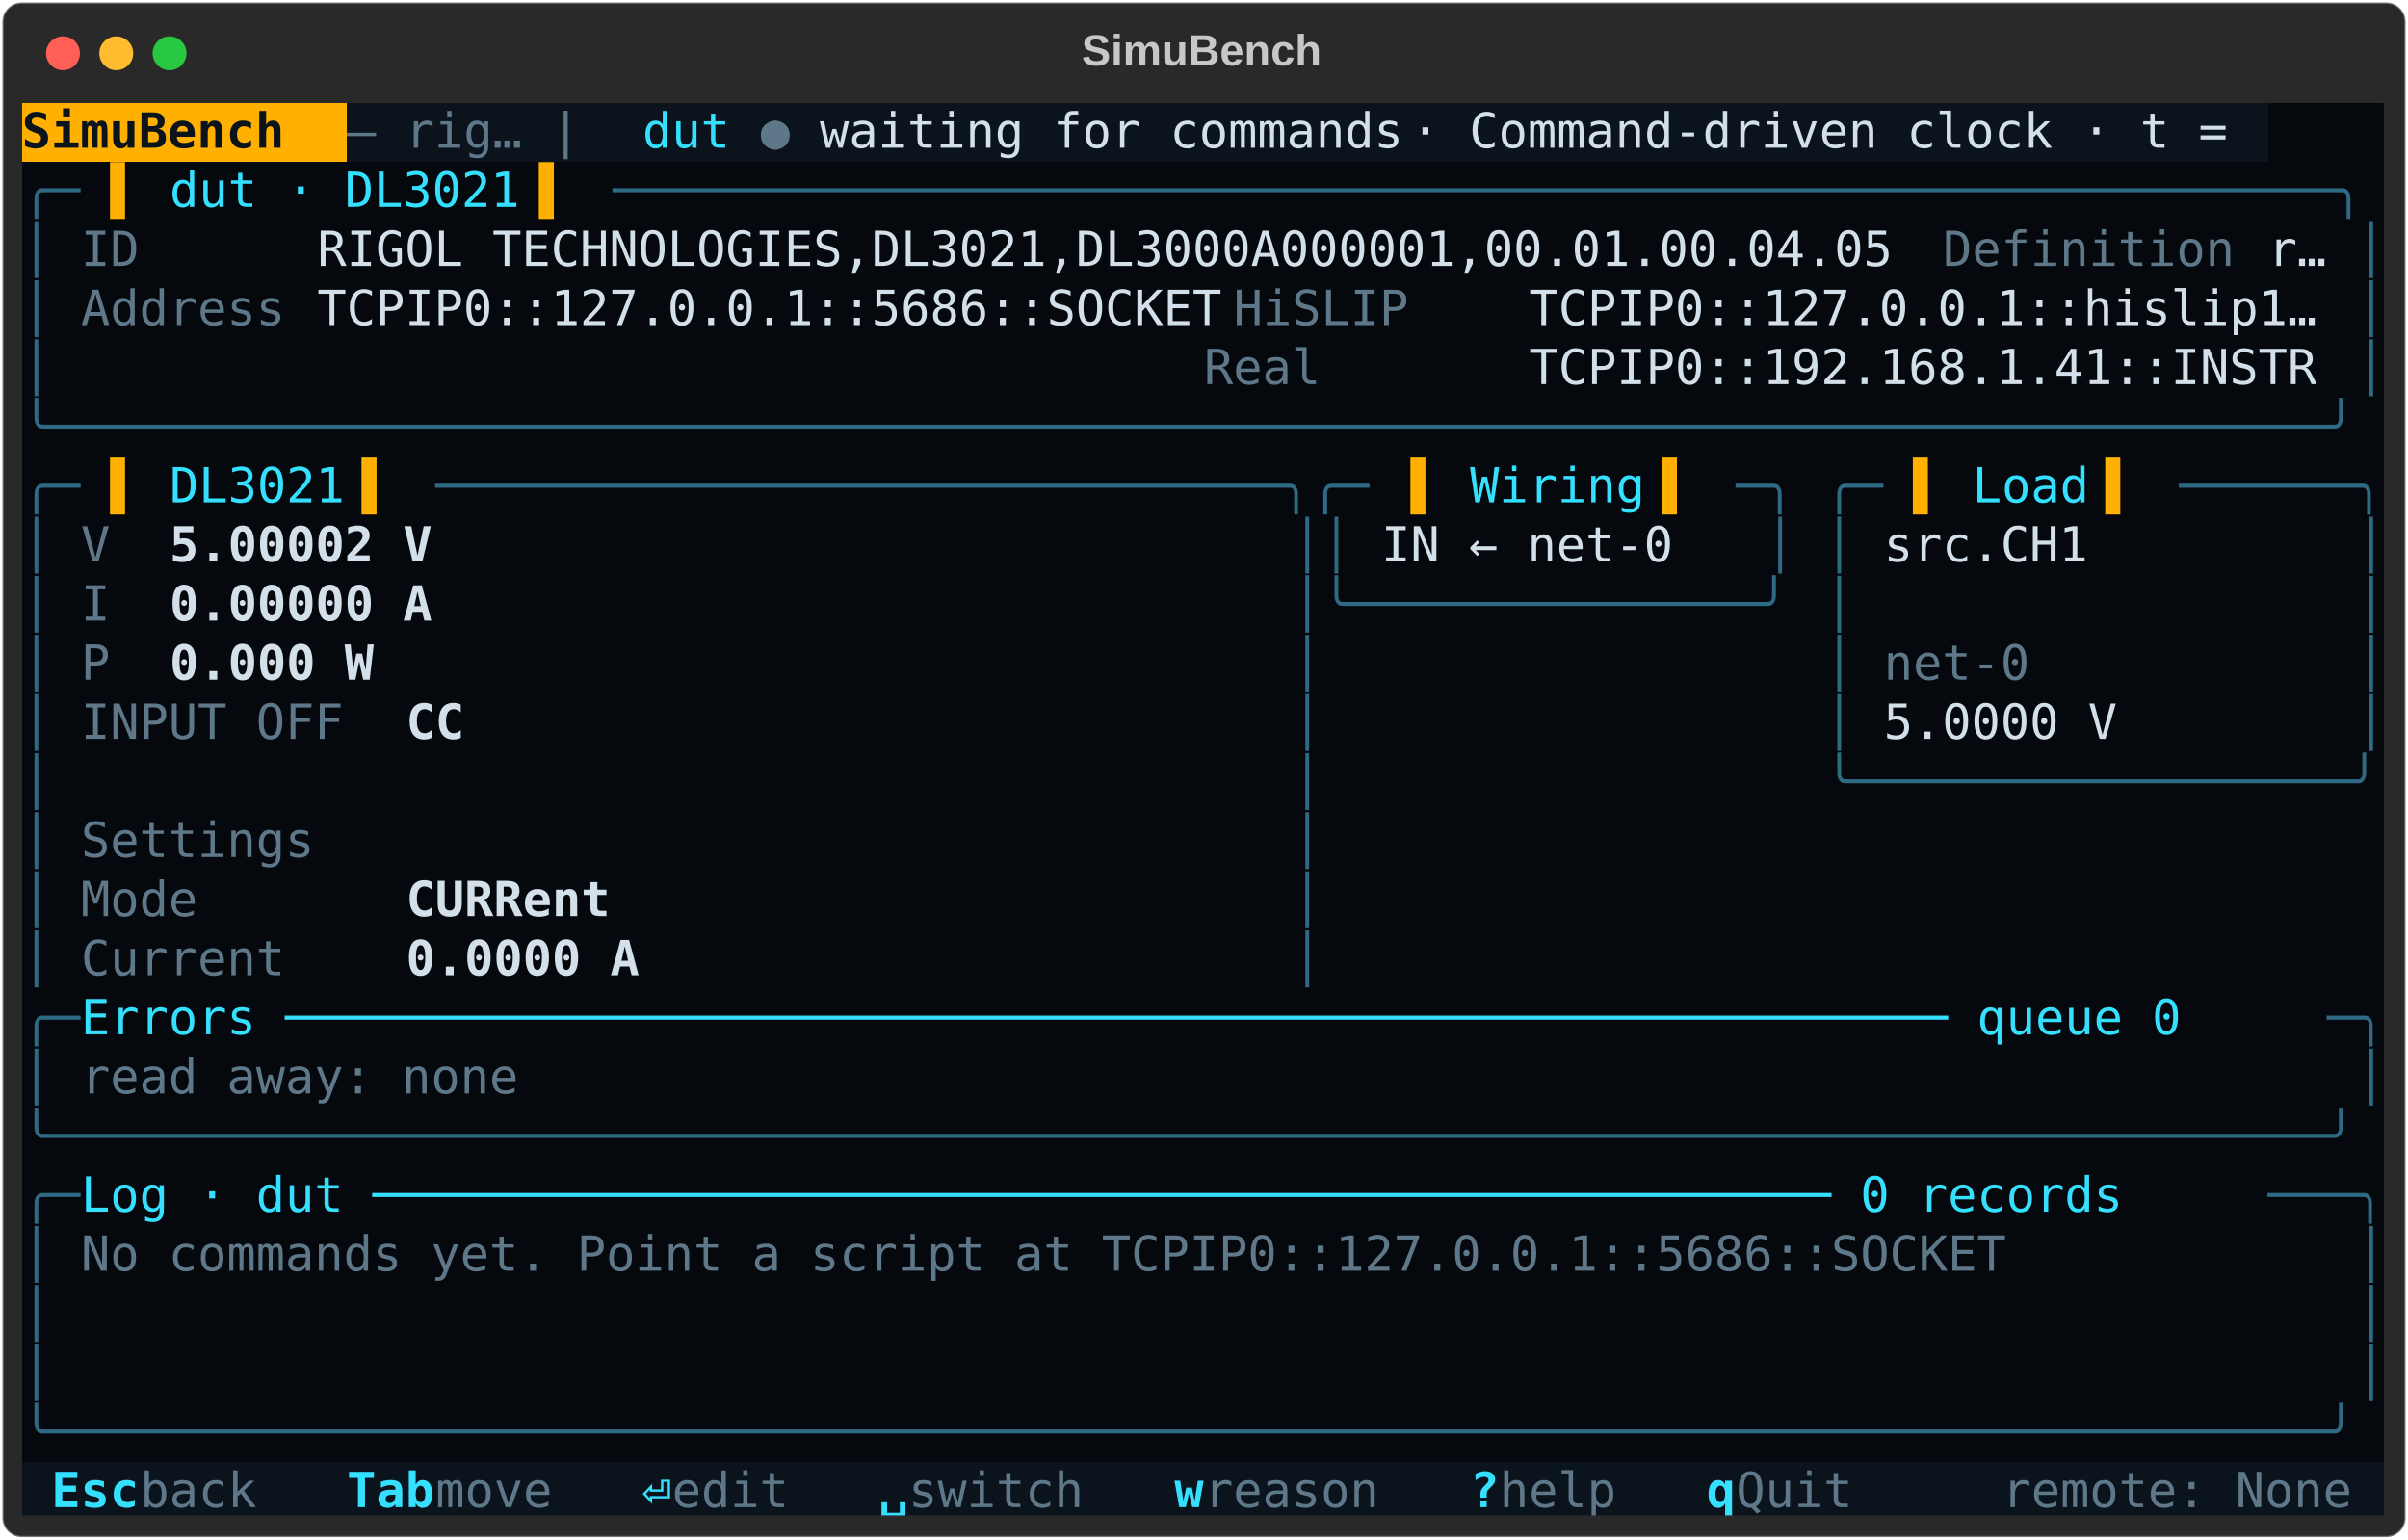
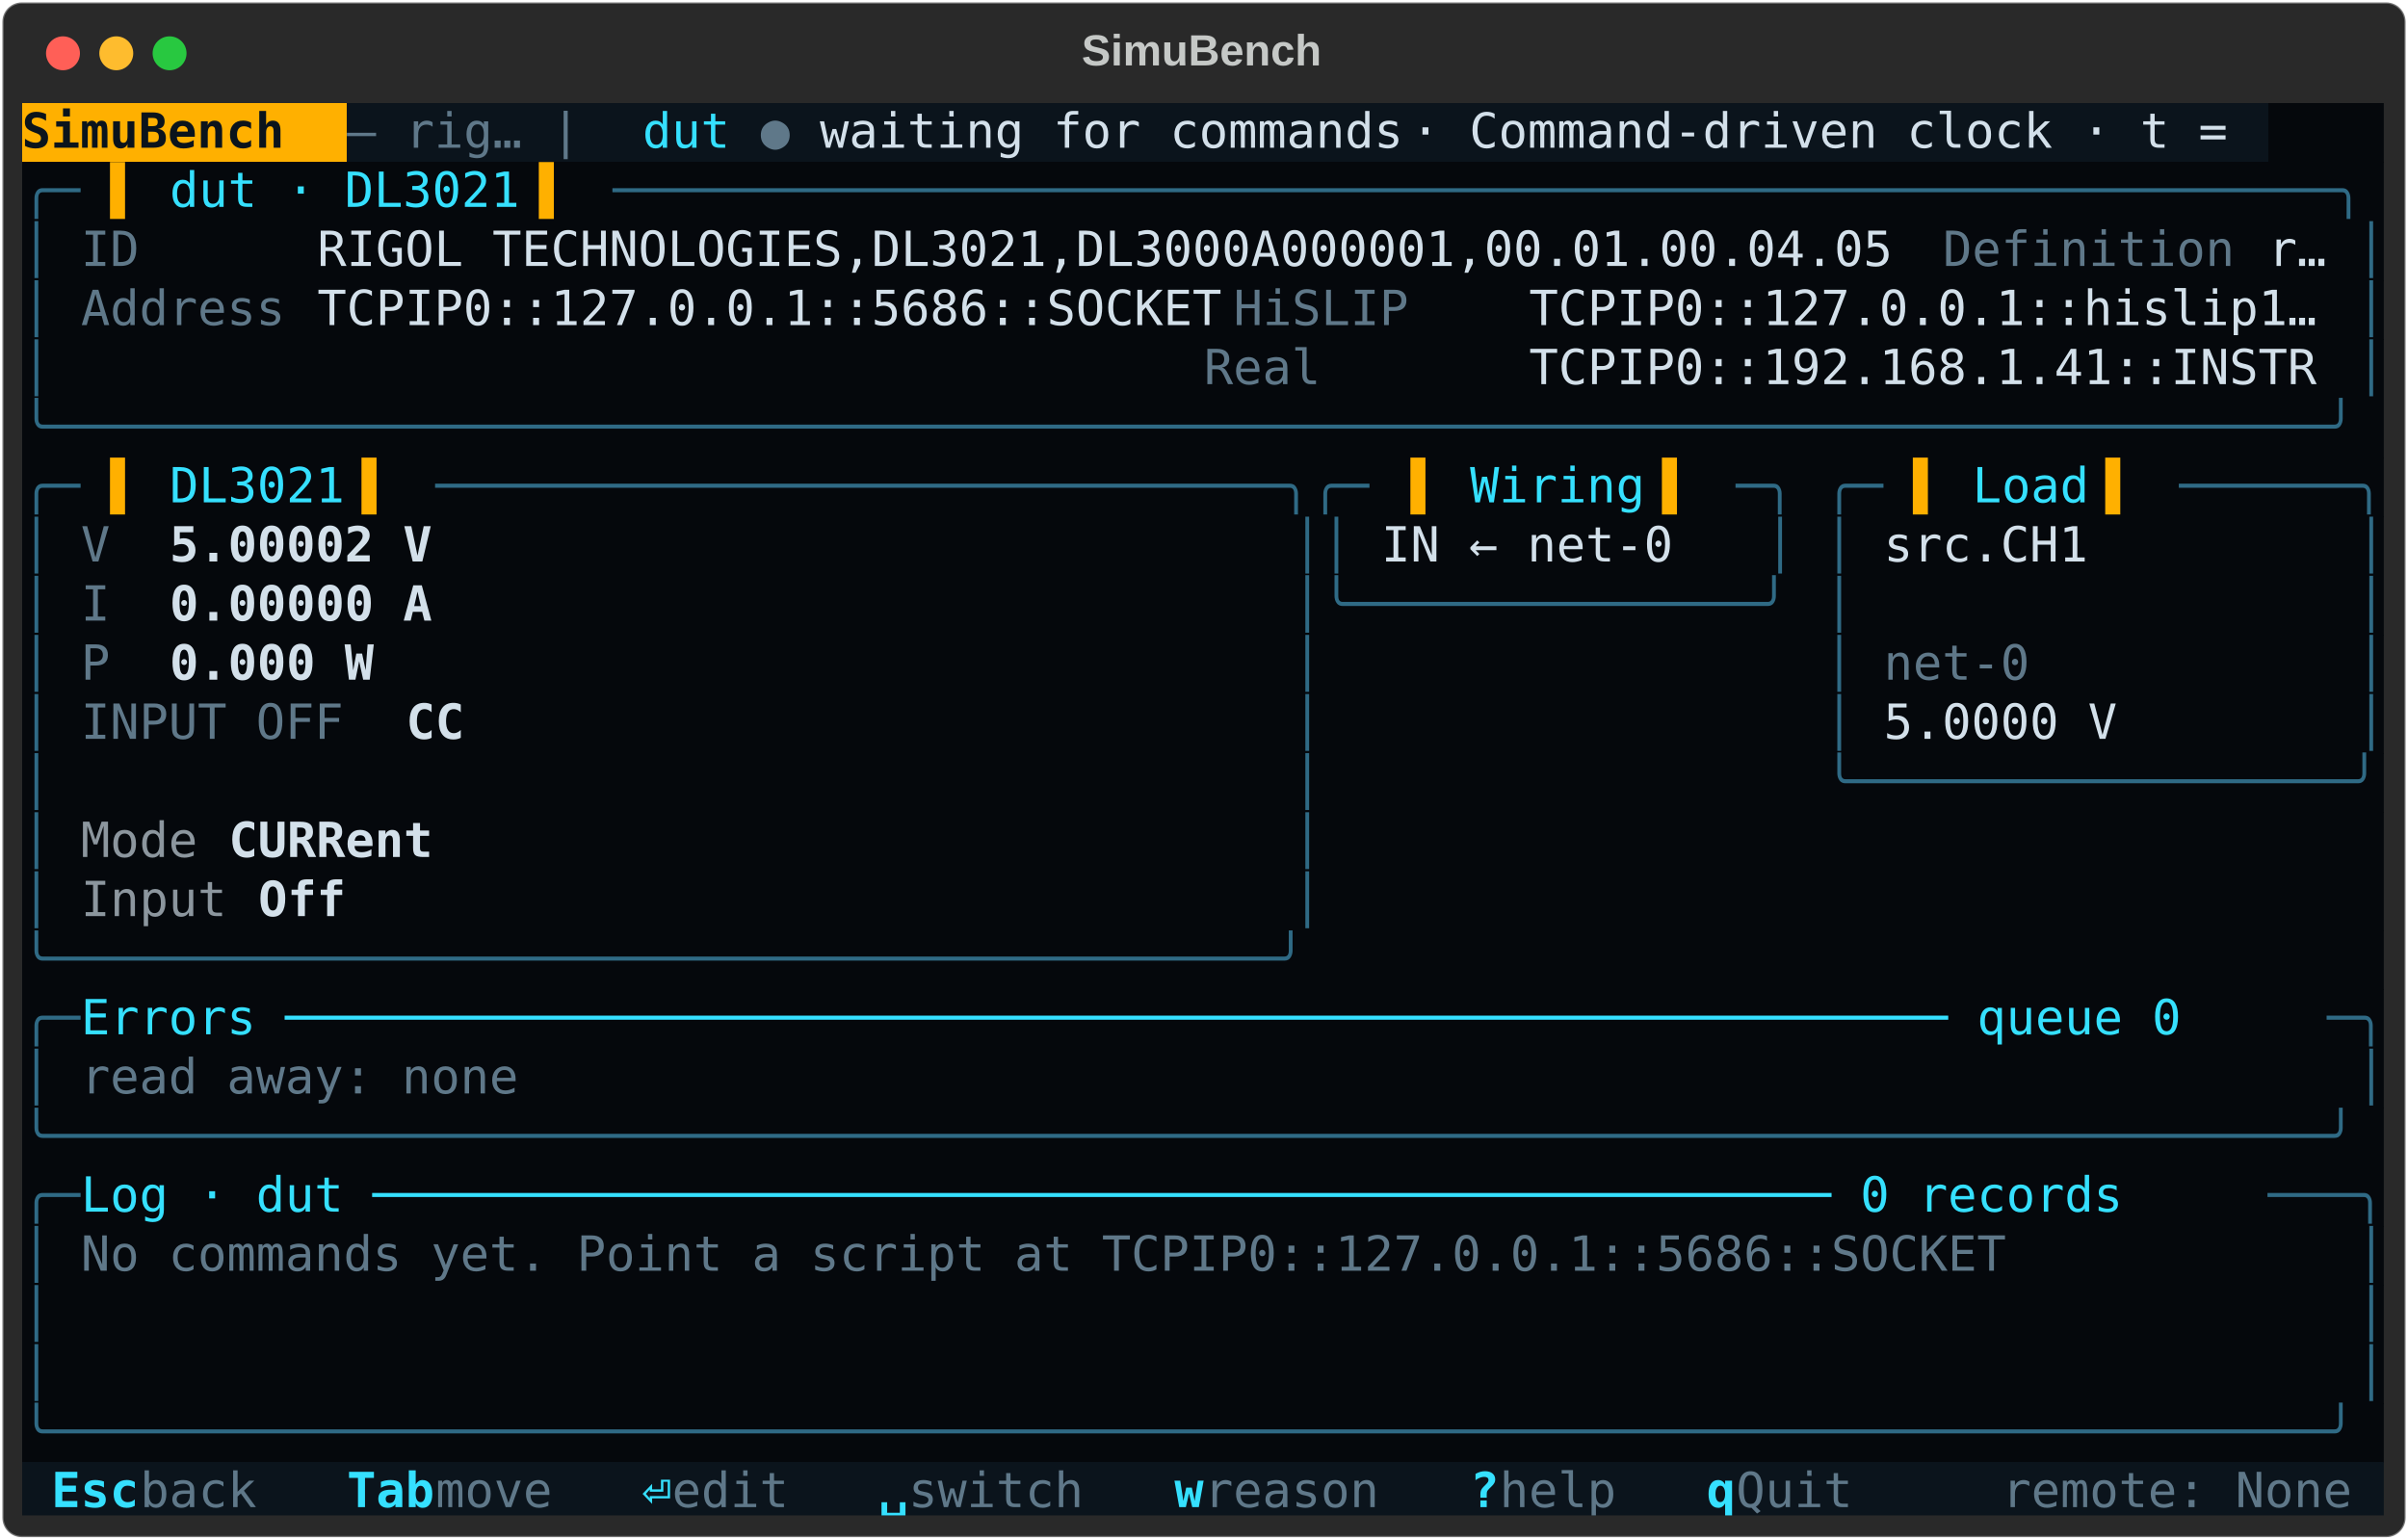
<svg xmlns="http://www.w3.org/2000/svg" class="rich-terminal" viewBox="0 0 994 635.6">
  <style>

    @font-face {
        font-family: "Fira Code";
        src: local("FiraCode-Regular"),
                url("https://cdnjs.cloudflare.com/ajax/libs/firacode/6.2.0/woff2/FiraCode-Regular.woff2") format("woff2"),
                url("https://cdnjs.cloudflare.com/ajax/libs/firacode/6.2.0/woff/FiraCode-Regular.woff") format("woff");
        font-style: normal;
        font-weight: 400;
    }
    @font-face {
        font-family: "Fira Code";
        src: local("FiraCode-Bold"),
                url("https://cdnjs.cloudflare.com/ajax/libs/firacode/6.2.0/woff2/FiraCode-Bold.woff2") format("woff2"),
                url("https://cdnjs.cloudflare.com/ajax/libs/firacode/6.2.0/woff/FiraCode-Bold.woff") format("woff");
        font-style: bold;
        font-weight: 700;
    }

    .terminal-matrix {
        font-family: Fira Code, monospace;
        font-size: 20px;
        line-height: 24.4px;
        font-variant-east-asian: full-width;
    }

    .terminal-title {
        font-size: 18px;
        font-weight: bold;
        font-family: arial;
    }

    .terminal-r1 { fill: #0b141c;font-weight: bold }
.terminal-r2 { fill: #5f7889 }
.terminal-r3 { fill: #35e0ff }
.terminal-r4 { fill: #d3e0ea }
.terminal-r5 { fill: #c5c8c6 }
.terminal-r6 { fill: #2f6a85 }
.terminal-r7 { fill: #ffb000 }
.terminal-r8 { fill: #d3e0ea;font-weight: bold }
- .terminal-r9 { fill: #35e0ff;font-weight: bold }
+ .terminal-r9 { fill: #8c969e }
+ .terminal-r10 { fill: #35e0ff;font-weight: bold }
    </style>
  <defs>
    <clipPath id="terminal-clip-terminal">
      <rect x="0" y="0" width="975.0" height="584.6" />
    </clipPath>
    <clipPath id="terminal-line-0">
      <rect x="0" y="1.5" width="976" height="24.65" />
    </clipPath>
    <clipPath id="terminal-line-1">
      <rect x="0" y="25.9" width="976" height="24.65" />
    </clipPath>
    <clipPath id="terminal-line-2">
      <rect x="0" y="50.3" width="976" height="24.65" />
    </clipPath>
    <clipPath id="terminal-line-3">
      <rect x="0" y="74.7" width="976" height="24.65" />
    </clipPath>
    <clipPath id="terminal-line-4">
      <rect x="0" y="99.1" width="976" height="24.65" />
    </clipPath>
    <clipPath id="terminal-line-5">
      <rect x="0" y="123.5" width="976" height="24.65" />
    </clipPath>
    <clipPath id="terminal-line-6">
      <rect x="0" y="147.9" width="976" height="24.65" />
    </clipPath>
    <clipPath id="terminal-line-7">
      <rect x="0" y="172.3" width="976" height="24.65" />
    </clipPath>
    <clipPath id="terminal-line-8">
      <rect x="0" y="196.7" width="976" height="24.65" />
    </clipPath>
    <clipPath id="terminal-line-9">
      <rect x="0" y="221.1" width="976" height="24.65" />
    </clipPath>
    <clipPath id="terminal-line-10">
      <rect x="0" y="245.5" width="976" height="24.65" />
    </clipPath>
    <clipPath id="terminal-line-11">
      <rect x="0" y="269.9" width="976" height="24.65" />
    </clipPath>
    <clipPath id="terminal-line-12">
      <rect x="0" y="294.3" width="976" height="24.65" />
    </clipPath>
    <clipPath id="terminal-line-13">
      <rect x="0" y="318.7" width="976" height="24.65" />
    </clipPath>
    <clipPath id="terminal-line-14">
      <rect x="0" y="343.1" width="976" height="24.65" />
    </clipPath>
    <clipPath id="terminal-line-15">
      <rect x="0" y="367.5" width="976" height="24.65" />
    </clipPath>
    <clipPath id="terminal-line-16">
      <rect x="0" y="391.9" width="976" height="24.65" />
    </clipPath>
    <clipPath id="terminal-line-17">
      <rect x="0" y="416.3" width="976" height="24.65" />
    </clipPath>
    <clipPath id="terminal-line-18">
      <rect x="0" y="440.7" width="976" height="24.65" />
    </clipPath>
    <clipPath id="terminal-line-19">
      <rect x="0" y="465.1" width="976" height="24.65" />
    </clipPath>
    <clipPath id="terminal-line-20">
      <rect x="0" y="489.5" width="976" height="24.65" />
    </clipPath>
    <clipPath id="terminal-line-21">
      <rect x="0" y="513.9" width="976" height="24.65" />
    </clipPath>
    <clipPath id="terminal-line-22">
      <rect x="0" y="538.3" width="976" height="24.65" />
    </clipPath>
  </defs>
  <rect fill="#292929" stroke="rgba(255,255,255,0.35)" stroke-width="1" x="1" y="1" width="992" height="633.6" rx="8" />
  <text class="terminal-title" fill="#c5c8c6" text-anchor="middle" x="496" y="27">SimuBench</text>
  <g transform="translate(26,22)">
    <circle cx="0" cy="0" r="7" fill="#ff5f57" />
    <circle cx="22" cy="0" r="7" fill="#febc2e" />
    <circle cx="44" cy="0" r="7" fill="#28c840" />
  </g>
  <g transform="translate(9, 41)" clip-path="url(#terminal-clip-terminal)">
    <rect fill="#ffb000" x="0" y="1.5" width="134.2" height="24.65" shape-rendering="crispEdges" />
    <rect fill="#0b141c" x="134.2" y="1.5" width="122" height="24.65" shape-rendering="crispEdges" />
    <rect fill="#0b141c" x="256.2" y="1.5" width="36.6" height="24.65" shape-rendering="crispEdges" />
    <rect fill="#0b141c" x="292.8" y="1.5" width="12.2" height="24.65" shape-rendering="crispEdges" />
    <rect fill="#0b141c" x="305" y="1.5" width="24.4" height="24.65" shape-rendering="crispEdges" />
    <rect fill="#0b141c" x="329.4" y="1.5" width="244" height="24.65" shape-rendering="crispEdges" />
    <rect fill="#0b141c" x="573.4" y="1.5" width="353.8" height="24.65" shape-rendering="crispEdges" />
    <rect fill="#05080c" x="927.2" y="1.5" width="48.8" height="24.65" shape-rendering="crispEdges" />
    <rect fill="#05080c" x="0" y="25.9" width="24.4" height="24.65" shape-rendering="crispEdges" />
    <rect fill="#05080c" x="24.4" y="25.9" width="12.2" height="24.65" shape-rendering="crispEdges" />
    <rect fill="#05080c" x="36.6" y="25.9" width="24.4" height="24.65" shape-rendering="crispEdges" />
    <rect fill="#05080c" x="61" y="25.9" width="146.4" height="24.65" shape-rendering="crispEdges" />
    <rect fill="#05080c" x="207.4" y="25.9" width="24.4" height="24.65" shape-rendering="crispEdges" />
    <rect fill="#05080c" x="231.8" y="25.9" width="12.2" height="24.65" shape-rendering="crispEdges" />
    <rect fill="#05080c" x="244" y="25.9" width="732" height="24.65" shape-rendering="crispEdges" />
    <rect fill="#05080c" x="0" y="50.3" width="12.2" height="24.65" shape-rendering="crispEdges" />
    <rect fill="#05080c" x="12.2" y="50.3" width="12.2" height="24.65" shape-rendering="crispEdges" />
    <rect fill="#05080c" x="24.4" y="50.3" width="97.6" height="24.65" shape-rendering="crispEdges" />
    <rect fill="#05080c" x="122" y="50.3" width="671" height="24.65" shape-rendering="crispEdges" />
    <rect fill="#05080c" x="793" y="50.3" width="134.2" height="24.65" shape-rendering="crispEdges" />
    <rect fill="#05080c" x="927.2" y="50.3" width="24.4" height="24.65" shape-rendering="crispEdges" />
    <rect fill="#05080c" x="951.6" y="50.3" width="12.2" height="24.65" shape-rendering="crispEdges" />
    <rect fill="#05080c" x="963.8" y="50.3" width="12.2" height="24.65" shape-rendering="crispEdges" />
    <rect fill="#05080c" x="0" y="74.7" width="12.2" height="24.65" shape-rendering="crispEdges" />
    <rect fill="#05080c" x="12.2" y="74.7" width="12.2" height="24.65" shape-rendering="crispEdges" />
    <rect fill="#05080c" x="24.4" y="74.7" width="97.6" height="24.65" shape-rendering="crispEdges" />
    <rect fill="#05080c" x="122" y="74.7" width="378.2" height="24.65" shape-rendering="crispEdges" />
    <rect fill="#05080c" x="500.2" y="74.7" width="122" height="24.65" shape-rendering="crispEdges" />
    <rect fill="#05080c" x="622.2" y="74.7" width="329.4" height="24.65" shape-rendering="crispEdges" />
    <rect fill="#05080c" x="951.6" y="74.7" width="12.2" height="24.65" shape-rendering="crispEdges" />
    <rect fill="#05080c" x="963.8" y="74.7" width="12.2" height="24.65" shape-rendering="crispEdges" />
    <rect fill="#05080c" x="0" y="99.1" width="12.2" height="24.65" shape-rendering="crispEdges" />
    <rect fill="#05080c" x="12.2" y="99.1" width="12.2" height="24.65" shape-rendering="crispEdges" />
    <rect fill="#05080c" x="24.4" y="99.1" width="463.6" height="24.65" shape-rendering="crispEdges" />
    <rect fill="#05080c" x="488" y="99.1" width="134.2" height="24.65" shape-rendering="crispEdges" />
    <rect fill="#05080c" x="622.2" y="99.1" width="329.4" height="24.65" shape-rendering="crispEdges" />
    <rect fill="#05080c" x="951.6" y="99.1" width="12.2" height="24.65" shape-rendering="crispEdges" />
    <rect fill="#05080c" x="963.8" y="99.1" width="12.2" height="24.65" shape-rendering="crispEdges" />
    <rect fill="#05080c" x="0" y="123.5" width="976" height="24.65" shape-rendering="crispEdges" />
    <rect fill="#05080c" x="0" y="147.9" width="24.4" height="24.65" shape-rendering="crispEdges" />
    <rect fill="#05080c" x="24.4" y="147.9" width="12.2" height="24.65" shape-rendering="crispEdges" />
    <rect fill="#05080c" x="36.6" y="147.9" width="24.4" height="24.65" shape-rendering="crispEdges" />
    <rect fill="#05080c" x="61" y="147.9" width="73.2" height="24.65" shape-rendering="crispEdges" />
    <rect fill="#05080c" x="134.2" y="147.9" width="24.4" height="24.65" shape-rendering="crispEdges" />
    <rect fill="#05080c" x="158.6" y="147.9" width="12.2" height="24.65" shape-rendering="crispEdges" />
    <rect fill="#05080c" x="170.8" y="147.9" width="390.4" height="24.65" shape-rendering="crispEdges" />
    <rect fill="#05080c" x="561.2" y="147.9" width="12.2" height="24.65" shape-rendering="crispEdges" />
    <rect fill="#05080c" x="573.4" y="147.9" width="24.4" height="24.65" shape-rendering="crispEdges" />
    <rect fill="#05080c" x="597.8" y="147.9" width="73.2" height="24.65" shape-rendering="crispEdges" />
    <rect fill="#05080c" x="671" y="147.9" width="24.4" height="24.65" shape-rendering="crispEdges" />
    <rect fill="#05080c" x="695.4" y="147.9" width="12.2" height="24.65" shape-rendering="crispEdges" />
    <rect fill="#05080c" x="707.6" y="147.9" width="24.4" height="24.65" shape-rendering="crispEdges" />
    <rect fill="#05080c" x="732" y="147.9" width="12.2" height="24.65" shape-rendering="crispEdges" />
    <rect fill="#05080c" x="744.2" y="147.9" width="24.4" height="24.65" shape-rendering="crispEdges" />
    <rect fill="#05080c" x="768.6" y="147.9" width="12.2" height="24.65" shape-rendering="crispEdges" />
    <rect fill="#05080c" x="780.8" y="147.9" width="24.4" height="24.65" shape-rendering="crispEdges" />
    <rect fill="#05080c" x="805.2" y="147.9" width="48.8" height="24.65" shape-rendering="crispEdges" />
    <rect fill="#05080c" x="854" y="147.9" width="24.4" height="24.65" shape-rendering="crispEdges" />
    <rect fill="#05080c" x="878.4" y="147.9" width="12.2" height="24.65" shape-rendering="crispEdges" />
    <rect fill="#05080c" x="890.6" y="147.9" width="85.4" height="24.65" shape-rendering="crispEdges" />
    <rect fill="#05080c" x="0" y="172.3" width="12.2" height="24.65" shape-rendering="crispEdges" />
    <rect fill="#05080c" x="12.2" y="172.3" width="12.2" height="24.65" shape-rendering="crispEdges" />
    <rect fill="#05080c" x="24.4" y="172.3" width="36.6" height="24.65" shape-rendering="crispEdges" />
    <rect fill="#05080c" x="61" y="172.3" width="109.8" height="24.65" shape-rendering="crispEdges" />
    <rect fill="#05080c" x="170.8" y="172.3" width="341.6" height="24.65" shape-rendering="crispEdges" />
    <rect fill="#05080c" x="512.4" y="172.3" width="12.2" height="24.65" shape-rendering="crispEdges" />
    <rect fill="#05080c" x="524.6" y="172.3" width="24.4" height="24.65" shape-rendering="crispEdges" />
    <rect fill="#05080c" x="549" y="172.3" width="12.2" height="24.65" shape-rendering="crispEdges" />
    <rect fill="#05080c" x="561.2" y="172.3" width="146.4" height="24.65" shape-rendering="crispEdges" />
    <rect fill="#05080c" x="707.6" y="172.3" width="12.2" height="24.65" shape-rendering="crispEdges" />
    <rect fill="#05080c" x="719.8" y="172.3" width="12.2" height="24.65" shape-rendering="crispEdges" />
    <rect fill="#05080c" x="732" y="172.3" width="12.2" height="24.65" shape-rendering="crispEdges" />
    <rect fill="#05080c" x="744.2" y="172.3" width="12.2" height="24.65" shape-rendering="crispEdges" />
    <rect fill="#05080c" x="756.4" y="172.3" width="12.2" height="24.65" shape-rendering="crispEdges" />
    <rect fill="#05080c" x="768.6" y="172.3" width="170.8" height="24.65" shape-rendering="crispEdges" />
    <rect fill="#05080c" x="939.4" y="172.3" width="24.4" height="24.65" shape-rendering="crispEdges" />
    <rect fill="#05080c" x="963.8" y="172.3" width="12.2" height="24.65" shape-rendering="crispEdges" />
    <rect fill="#05080c" x="0" y="196.7" width="12.2" height="24.65" shape-rendering="crispEdges" />
    <rect fill="#05080c" x="12.2" y="196.7" width="12.2" height="24.65" shape-rendering="crispEdges" />
    <rect fill="#05080c" x="24.4" y="196.7" width="36.6" height="24.65" shape-rendering="crispEdges" />
    <rect fill="#05080c" x="61" y="196.7" width="109.8" height="24.65" shape-rendering="crispEdges" />
    <rect fill="#05080c" x="170.8" y="196.7" width="341.6" height="24.65" shape-rendering="crispEdges" />
    <rect fill="#05080c" x="512.4" y="196.7" width="12.2" height="24.65" shape-rendering="crispEdges" />
    <rect fill="#05080c" x="524.6" y="196.7" width="207.4" height="24.65" shape-rendering="crispEdges" />
    <rect fill="#05080c" x="732" y="196.7" width="12.2" height="24.65" shape-rendering="crispEdges" />
    <rect fill="#05080c" x="744.2" y="196.7" width="12.2" height="24.65" shape-rendering="crispEdges" />
    <rect fill="#05080c" x="756.4" y="196.7" width="12.2" height="24.65" shape-rendering="crispEdges" />
    <rect fill="#05080c" x="768.6" y="196.7" width="170.8" height="24.65" shape-rendering="crispEdges" />
    <rect fill="#05080c" x="939.4" y="196.7" width="24.4" height="24.65" shape-rendering="crispEdges" />
    <rect fill="#05080c" x="963.8" y="196.7" width="12.2" height="24.65" shape-rendering="crispEdges" />
    <rect fill="#05080c" x="0" y="221.1" width="12.2" height="24.65" shape-rendering="crispEdges" />
    <rect fill="#05080c" x="12.2" y="221.1" width="12.2" height="24.65" shape-rendering="crispEdges" />
    <rect fill="#05080c" x="24.4" y="221.1" width="36.6" height="24.65" shape-rendering="crispEdges" />
    <rect fill="#05080c" x="61" y="221.1" width="85.4" height="24.65" shape-rendering="crispEdges" />
    <rect fill="#05080c" x="146.4" y="221.1" width="366" height="24.65" shape-rendering="crispEdges" />
    <rect fill="#05080c" x="512.4" y="221.1" width="12.2" height="24.65" shape-rendering="crispEdges" />
    <rect fill="#05080c" x="524.6" y="221.1" width="12.2" height="24.65" shape-rendering="crispEdges" />
    <rect fill="#05080c" x="536.8" y="221.1" width="207.4" height="24.65" shape-rendering="crispEdges" />
    <rect fill="#05080c" x="744.2" y="221.1" width="12.2" height="24.65" shape-rendering="crispEdges" />
    <rect fill="#05080c" x="756.4" y="221.1" width="12.2" height="24.65" shape-rendering="crispEdges" />
    <rect fill="#05080c" x="768.6" y="221.1" width="61" height="24.65" shape-rendering="crispEdges" />
    <rect fill="#05080c" x="829.6" y="221.1" width="109.8" height="24.65" shape-rendering="crispEdges" />
    <rect fill="#05080c" x="939.4" y="221.1" width="24.4" height="24.65" shape-rendering="crispEdges" />
    <rect fill="#05080c" x="963.8" y="221.1" width="12.2" height="24.65" shape-rendering="crispEdges" />
    <rect fill="#05080c" x="0" y="245.5" width="12.2" height="24.65" shape-rendering="crispEdges" />
    <rect fill="#05080c" x="12.2" y="245.5" width="12.2" height="24.65" shape-rendering="crispEdges" />
    <rect fill="#05080c" x="24.4" y="245.5" width="109.8" height="24.65" shape-rendering="crispEdges" />
    <rect fill="#05080c" x="134.2" y="245.5" width="24.4" height="24.65" shape-rendering="crispEdges" />
    <rect fill="#05080c" x="158.6" y="245.5" width="24.4" height="24.65" shape-rendering="crispEdges" />
    <rect fill="#05080c" x="183" y="245.5" width="329.4" height="24.65" shape-rendering="crispEdges" />
    <rect fill="#05080c" x="512.4" y="245.5" width="12.2" height="24.65" shape-rendering="crispEdges" />
    <rect fill="#05080c" x="524.6" y="245.5" width="12.2" height="24.65" shape-rendering="crispEdges" />
    <rect fill="#05080c" x="536.8" y="245.5" width="207.4" height="24.65" shape-rendering="crispEdges" />
    <rect fill="#05080c" x="744.2" y="245.5" width="12.2" height="24.65" shape-rendering="crispEdges" />
    <rect fill="#05080c" x="756.4" y="245.5" width="12.2" height="24.65" shape-rendering="crispEdges" />
    <rect fill="#05080c" x="768.6" y="245.5" width="170.8" height="24.65" shape-rendering="crispEdges" />
    <rect fill="#05080c" x="939.4" y="245.5" width="24.4" height="24.65" shape-rendering="crispEdges" />
    <rect fill="#05080c" x="963.8" y="245.5" width="12.2" height="24.65" shape-rendering="crispEdges" />
    <rect fill="#05080c" x="0" y="269.9" width="12.2" height="24.65" shape-rendering="crispEdges" />
    <rect fill="#05080c" x="12.2" y="269.9" width="12.2" height="24.65" shape-rendering="crispEdges" />
    <rect fill="#05080c" x="24.4" y="269.9" width="488" height="24.65" shape-rendering="crispEdges" />
    <rect fill="#05080c" x="512.4" y="269.9" width="12.2" height="24.65" shape-rendering="crispEdges" />
    <rect fill="#05080c" x="524.6" y="269.9" width="12.2" height="24.65" shape-rendering="crispEdges" />
    <rect fill="#05080c" x="536.8" y="269.9" width="207.4" height="24.65" shape-rendering="crispEdges" />
    <rect fill="#05080c" x="744.2" y="269.9" width="231.8" height="24.65" shape-rendering="crispEdges" />
    <rect fill="#05080c" x="0" y="294.3" width="12.2" height="24.65" shape-rendering="crispEdges" />
    <rect fill="#05080c" x="12.2" y="294.3" width="12.2" height="24.65" shape-rendering="crispEdges" />
-     <rect fill="#05080c" x="24.4" y="294.3" width="231.8" height="24.65" shape-rendering="crispEdges" />
-     <rect fill="#05080c" x="256.2" y="294.3" width="256.2" height="24.65" shape-rendering="crispEdges" />
-     <rect fill="#05080c" x="512.4" y="294.3" width="12.2" height="24.65" shape-rendering="crispEdges" />
+     <rect fill="#05080c" x="24.4" y="294.3" width="48.8" height="24.65" shape-rendering="crispEdges" />
+     <rect fill="#05080c" x="73.2" y="294.3" width="12.2" height="24.65" shape-rendering="crispEdges" />
+     <rect fill="#05080c" x="85.4" y="294.3" width="85.4" height="24.65" shape-rendering="crispEdges" />
+     <rect fill="#05080c" x="170.8" y="294.3" width="353.8" height="24.65" shape-rendering="crispEdges" />
    <rect fill="#05080c" x="524.6" y="294.3" width="12.2" height="24.65" shape-rendering="crispEdges" />
    <rect fill="#05080c" x="536.8" y="294.3" width="439.2" height="24.65" shape-rendering="crispEdges" />
    <rect fill="#05080c" x="0" y="318.7" width="12.2" height="24.65" shape-rendering="crispEdges" />
    <rect fill="#05080c" x="12.2" y="318.7" width="12.2" height="24.65" shape-rendering="crispEdges" />
-     <rect fill="#05080c" x="24.4" y="318.7" width="134.2" height="24.65" shape-rendering="crispEdges" />
-     <rect fill="#05080c" x="158.6" y="318.7" width="97.6" height="24.65" shape-rendering="crispEdges" />
-     <rect fill="#05080c" x="256.2" y="318.7" width="256.2" height="24.65" shape-rendering="crispEdges" />
-     <rect fill="#05080c" x="512.4" y="318.7" width="12.2" height="24.65" shape-rendering="crispEdges" />
+     <rect fill="#05080c" x="24.4" y="318.7" width="61" height="24.65" shape-rendering="crispEdges" />
+     <rect fill="#05080c" x="85.4" y="318.7" width="12.2" height="24.65" shape-rendering="crispEdges" />
+     <rect fill="#05080c" x="97.6" y="318.7" width="36.6" height="24.65" shape-rendering="crispEdges" />
+     <rect fill="#05080c" x="134.2" y="318.7" width="390.4" height="24.65" shape-rendering="crispEdges" />
    <rect fill="#05080c" x="524.6" y="318.7" width="12.2" height="24.65" shape-rendering="crispEdges" />
    <rect fill="#05080c" x="536.8" y="318.7" width="439.2" height="24.65" shape-rendering="crispEdges" />
-     <rect fill="#05080c" x="0" y="343.1" width="12.2" height="24.65" shape-rendering="crispEdges" />
-     <rect fill="#05080c" x="12.2" y="343.1" width="12.2" height="24.65" shape-rendering="crispEdges" />
-     <rect fill="#05080c" x="24.4" y="343.1" width="134.2" height="24.65" shape-rendering="crispEdges" />
-     <rect fill="#05080c" x="158.6" y="343.1" width="97.6" height="24.65" shape-rendering="crispEdges" />
-     <rect fill="#05080c" x="256.2" y="343.1" width="256.2" height="24.65" shape-rendering="crispEdges" />
-     <rect fill="#05080c" x="512.4" y="343.1" width="12.2" height="24.65" shape-rendering="crispEdges" />
-     <rect fill="#05080c" x="524.6" y="343.1" width="12.2" height="24.65" shape-rendering="crispEdges" />
+     <rect fill="#05080c" x="0" y="343.1" width="536.8" height="24.65" shape-rendering="crispEdges" />
    <rect fill="#05080c" x="536.8" y="343.1" width="439.2" height="24.65" shape-rendering="crispEdges" />
    <rect fill="#05080c" x="0" y="367.5" width="24.4" height="24.65" shape-rendering="crispEdges" />
    <rect fill="#05080c" x="24.4" y="367.5" width="927.2" height="24.65" shape-rendering="crispEdges" />
    <rect fill="#05080c" x="951.6" y="367.5" width="24.4" height="24.65" shape-rendering="crispEdges" />
    <rect fill="#05080c" x="0" y="391.9" width="12.2" height="24.65" shape-rendering="crispEdges" />
    <rect fill="#05080c" x="12.2" y="391.9" width="12.2" height="24.65" shape-rendering="crispEdges" />
    <rect fill="#05080c" x="24.4" y="391.9" width="183" height="24.65" shape-rendering="crispEdges" />
    <rect fill="#05080c" x="207.4" y="391.9" width="744.2" height="24.65" shape-rendering="crispEdges" />
    <rect fill="#05080c" x="951.6" y="391.9" width="12.2" height="24.65" shape-rendering="crispEdges" />
    <rect fill="#05080c" x="963.8" y="391.9" width="12.2" height="24.65" shape-rendering="crispEdges" />
    <rect fill="#05080c" x="0" y="416.3" width="976" height="24.65" shape-rendering="crispEdges" />
    <rect fill="#05080c" x="0" y="440.7" width="24.4" height="24.65" shape-rendering="crispEdges" />
    <rect fill="#05080c" x="24.4" y="440.7" width="902.8" height="24.65" shape-rendering="crispEdges" />
    <rect fill="#05080c" x="927.2" y="440.7" width="48.8" height="24.65" shape-rendering="crispEdges" />
    <rect fill="#05080c" x="0" y="465.1" width="12.2" height="24.65" shape-rendering="crispEdges" />
    <rect fill="#05080c" x="12.2" y="465.1" width="12.2" height="24.65" shape-rendering="crispEdges" />
    <rect fill="#05080c" x="24.4" y="465.1" width="805.2" height="24.65" shape-rendering="crispEdges" />
    <rect fill="#05080c" x="829.6" y="465.1" width="134.2" height="24.65" shape-rendering="crispEdges" />
    <rect fill="#05080c" x="963.8" y="465.1" width="12.2" height="24.65" shape-rendering="crispEdges" />
    <rect fill="#05080c" x="0" y="489.5" width="12.2" height="24.65" shape-rendering="crispEdges" />
    <rect fill="#05080c" x="12.2" y="489.5" width="951.6" height="24.65" shape-rendering="crispEdges" />
    <rect fill="#05080c" x="963.8" y="489.5" width="12.2" height="24.65" shape-rendering="crispEdges" />
    <rect fill="#05080c" x="0" y="513.9" width="12.2" height="24.65" shape-rendering="crispEdges" />
    <rect fill="#05080c" x="12.2" y="513.9" width="951.6" height="24.65" shape-rendering="crispEdges" />
    <rect fill="#05080c" x="963.8" y="513.9" width="12.2" height="24.65" shape-rendering="crispEdges" />
    <rect fill="#05080c" x="0" y="538.3" width="976" height="24.65" shape-rendering="crispEdges" />
    <rect fill="#0b141c" x="0" y="562.7" width="12.2" height="24.65" shape-rendering="crispEdges" />
    <rect fill="#0b141c" x="12.2" y="562.7" width="36.6" height="24.65" shape-rendering="crispEdges" />
    <rect fill="#0b141c" x="48.8" y="562.7" width="85.4" height="24.65" shape-rendering="crispEdges" />
    <rect fill="#0b141c" x="134.2" y="562.7" width="36.6" height="24.65" shape-rendering="crispEdges" />
    <rect fill="#0b141c" x="170.8" y="562.7" width="85.4" height="24.65" shape-rendering="crispEdges" />
    <rect fill="#0b141c" x="256.2" y="562.7" width="12.2" height="24.65" shape-rendering="crispEdges" />
    <rect fill="#0b141c" x="268.4" y="562.7" width="85.4" height="24.65" shape-rendering="crispEdges" />
    <rect fill="#0b141c" x="353.8" y="562.7" width="12.2" height="24.65" shape-rendering="crispEdges" />
    <rect fill="#0b141c" x="366" y="562.7" width="109.8" height="24.65" shape-rendering="crispEdges" />
    <rect fill="#0b141c" x="475.8" y="562.7" width="12.2" height="24.65" shape-rendering="crispEdges" />
    <rect fill="#0b141c" x="488" y="562.7" width="109.8" height="24.65" shape-rendering="crispEdges" />
    <rect fill="#0b141c" x="597.8" y="562.7" width="12.2" height="24.65" shape-rendering="crispEdges" />
    <rect fill="#0b141c" x="610" y="562.7" width="85.4" height="24.65" shape-rendering="crispEdges" />
    <rect fill="#0b141c" x="695.4" y="562.7" width="12.2" height="24.65" shape-rendering="crispEdges" />
    <rect fill="#0b141c" x="707.6" y="562.7" width="85.4" height="24.65" shape-rendering="crispEdges" />
    <rect fill="#0b141c" x="793" y="562.7" width="24.4" height="24.65" shape-rendering="crispEdges" />
    <rect fill="#0b141c" x="817.4" y="562.7" width="158.6" height="24.65" shape-rendering="crispEdges" />
    <g class="terminal-matrix">
      <text class="terminal-r1" x="0" y="20" textLength="134.2" clip-path="url(#terminal-line-0)"> SimuBench </text>
      <text class="terminal-r2" x="134.2" y="20" textLength="122" clip-path="url(#terminal-line-0)"> — rig… | </text>
      <text class="terminal-r3" x="256.2" y="20" textLength="36.6" clip-path="url(#terminal-line-0)">dut</text>
      <text class="terminal-r2" x="305" y="20" textLength="24.4" clip-path="url(#terminal-line-0)">● </text>
      <text class="terminal-r4" x="329.4" y="20" textLength="244" clip-path="url(#terminal-line-0)">waiting for commands</text>
      <text class="terminal-r4" x="573.4" y="20" textLength="353.8" clip-path="url(#terminal-line-0)"> · Command-driven clock · t =</text>
      <text class="terminal-r5" x="976" y="20" textLength="12.2" clip-path="url(#terminal-line-0)">
</text>
      <text class="terminal-r6" x="0" y="44.4" textLength="24.4" clip-path="url(#terminal-line-1)">╭─</text>
      <text class="terminal-r7" x="36.6" y="44.4" textLength="24.4" clip-path="url(#terminal-line-1)">▌ </text>
      <text class="terminal-r3" x="61" y="44.4" textLength="146.4" clip-path="url(#terminal-line-1)">dut · DL3021</text>
      <text class="terminal-r7" x="207.4" y="44.4" textLength="24.4" clip-path="url(#terminal-line-1)"> ▐</text>
      <text class="terminal-r6" x="244" y="44.4" textLength="732" clip-path="url(#terminal-line-1)">───────────────────────────────────────────────────────────╮</text>
      <text class="terminal-r5" x="976" y="44.4" textLength="12.2" clip-path="url(#terminal-line-1)">
</text>
      <text class="terminal-r6" x="0" y="68.8" textLength="12.2" clip-path="url(#terminal-line-2)">│</text>
      <text class="terminal-r2" x="24.4" y="68.8" textLength="97.6" clip-path="url(#terminal-line-2)">ID      </text>
      <text class="terminal-r4" x="122" y="68.8" textLength="671" clip-path="url(#terminal-line-2)">RIGOL TECHNOLOGIES,DL3021,DL3000A000001,00.01.00.04.05 </text>
      <text class="terminal-r2" x="793" y="68.8" textLength="134.2" clip-path="url(#terminal-line-2)">Definition </text>
      <text class="terminal-r4" x="927.2" y="68.8" textLength="24.4" clip-path="url(#terminal-line-2)">r…</text>
      <text class="terminal-r6" x="963.8" y="68.8" textLength="12.2" clip-path="url(#terminal-line-2)">│</text>
      <text class="terminal-r5" x="976" y="68.8" textLength="12.2" clip-path="url(#terminal-line-2)">
</text>
      <text class="terminal-r6" x="0" y="93.2" textLength="12.2" clip-path="url(#terminal-line-3)">│</text>
      <text class="terminal-r2" x="24.4" y="93.2" textLength="97.6" clip-path="url(#terminal-line-3)">Address </text>
      <text class="terminal-r4" x="122" y="93.2" textLength="378.2" clip-path="url(#terminal-line-3)">TCPIP0::127.0.0.1::5686::SOCKET</text>
      <text class="terminal-r2" x="500.2" y="93.2" textLength="122" clip-path="url(#terminal-line-3)">   HiSLIP </text>
      <text class="terminal-r4" x="622.2" y="93.2" textLength="329.4" clip-path="url(#terminal-line-3)">TCPIP0::127.0.0.1::hislip1…</text>
      <text class="terminal-r6" x="963.8" y="93.2" textLength="12.2" clip-path="url(#terminal-line-3)">│</text>
      <text class="terminal-r5" x="976" y="93.2" textLength="12.2" clip-path="url(#terminal-line-3)">
</text>
      <text class="terminal-r6" x="0" y="117.6" textLength="12.2" clip-path="url(#terminal-line-4)">│</text>
      <text class="terminal-r2" x="488" y="117.6" textLength="134.2" clip-path="url(#terminal-line-4)">Real       </text>
      <text class="terminal-r4" x="622.2" y="117.6" textLength="329.4" clip-path="url(#terminal-line-4)">TCPIP0::192.168.1.41::INSTR</text>
      <text class="terminal-r6" x="963.8" y="117.6" textLength="12.2" clip-path="url(#terminal-line-4)">│</text>
      <text class="terminal-r5" x="976" y="117.6" textLength="12.2" clip-path="url(#terminal-line-4)">
</text>
      <text class="terminal-r6" x="0" y="142" textLength="976" clip-path="url(#terminal-line-5)">╰──────────────────────────────────────────────────────────────────────────────╯</text>
      <text class="terminal-r5" x="976" y="142" textLength="12.2" clip-path="url(#terminal-line-5)">
</text>
      <text class="terminal-r6" x="0" y="166.4" textLength="24.4" clip-path="url(#terminal-line-6)">╭─</text>
      <text class="terminal-r7" x="36.6" y="166.4" textLength="24.4" clip-path="url(#terminal-line-6)">▌ </text>
      <text class="terminal-r3" x="61" y="166.4" textLength="73.2" clip-path="url(#terminal-line-6)">DL3021</text>
      <text class="terminal-r7" x="134.2" y="166.4" textLength="24.4" clip-path="url(#terminal-line-6)"> ▐</text>
      <text class="terminal-r6" x="170.8" y="166.4" textLength="390.4" clip-path="url(#terminal-line-6)">─────────────────────────────╮╭─</text>
      <text class="terminal-r7" x="573.4" y="166.4" textLength="24.4" clip-path="url(#terminal-line-6)">▌ </text>
      <text class="terminal-r3" x="597.8" y="166.4" textLength="73.2" clip-path="url(#terminal-line-6)">Wiring</text>
      <text class="terminal-r7" x="671" y="166.4" textLength="24.4" clip-path="url(#terminal-line-6)"> ▐</text>
      <text class="terminal-r6" x="707.6" y="166.4" textLength="24.4" clip-path="url(#terminal-line-6)">─╮</text>
      <text class="terminal-r6" x="744.2" y="166.4" textLength="24.4" clip-path="url(#terminal-line-6)">╭─</text>
      <text class="terminal-r7" x="780.8" y="166.4" textLength="24.4" clip-path="url(#terminal-line-6)">▌ </text>
      <text class="terminal-r3" x="805.2" y="166.4" textLength="48.8" clip-path="url(#terminal-line-6)">Load</text>
      <text class="terminal-r7" x="854" y="166.4" textLength="24.4" clip-path="url(#terminal-line-6)"> ▐</text>
      <text class="terminal-r6" x="890.6" y="166.4" textLength="85.4" clip-path="url(#terminal-line-6)">──────╮</text>
      <text class="terminal-r5" x="976" y="166.4" textLength="12.2" clip-path="url(#terminal-line-6)">
</text>
      <text class="terminal-r6" x="0" y="190.8" textLength="12.2" clip-path="url(#terminal-line-7)">│</text>
      <text class="terminal-r2" x="24.4" y="190.8" textLength="36.6" clip-path="url(#terminal-line-7)">V  </text>
      <text class="terminal-r8" x="61" y="190.8" textLength="109.8" clip-path="url(#terminal-line-7)">5.00002 V</text>
      <text class="terminal-r6" x="524.6" y="190.8" textLength="24.4" clip-path="url(#terminal-line-7)">││</text>
      <text class="terminal-r4" x="561.2" y="190.8" textLength="146.4" clip-path="url(#terminal-line-7)">IN ← net-0  </text>
      <text class="terminal-r6" x="719.8" y="190.8" textLength="12.2" clip-path="url(#terminal-line-7)">│</text>
      <text class="terminal-r6" x="744.2" y="190.8" textLength="12.2" clip-path="url(#terminal-line-7)">│</text>
      <text class="terminal-r4" x="768.6" y="190.8" textLength="170.8" clip-path="url(#terminal-line-7)">src.CH1       </text>
      <text class="terminal-r6" x="963.8" y="190.8" textLength="12.2" clip-path="url(#terminal-line-7)">│</text>
      <text class="terminal-r5" x="976" y="190.8" textLength="12.2" clip-path="url(#terminal-line-7)">
</text>
      <text class="terminal-r6" x="0" y="215.2" textLength="12.2" clip-path="url(#terminal-line-8)">│</text>
      <text class="terminal-r2" x="24.4" y="215.2" textLength="36.6" clip-path="url(#terminal-line-8)">I  </text>
      <text class="terminal-r8" x="61" y="215.2" textLength="109.8" clip-path="url(#terminal-line-8)">0.00000 A</text>
      <text class="terminal-r6" x="524.6" y="215.2" textLength="207.4" clip-path="url(#terminal-line-8)">│╰──────────────╯</text>
      <text class="terminal-r6" x="744.2" y="215.2" textLength="12.2" clip-path="url(#terminal-line-8)">│</text>
      <text class="terminal-r6" x="963.8" y="215.2" textLength="12.2" clip-path="url(#terminal-line-8)">│</text>
      <text class="terminal-r5" x="976" y="215.2" textLength="12.2" clip-path="url(#terminal-line-8)">
</text>
      <text class="terminal-r6" x="0" y="239.6" textLength="12.2" clip-path="url(#terminal-line-9)">│</text>
      <text class="terminal-r2" x="24.4" y="239.6" textLength="36.6" clip-path="url(#terminal-line-9)">P  </text>
      <text class="terminal-r8" x="61" y="239.6" textLength="85.4" clip-path="url(#terminal-line-9)">0.000 W</text>
      <text class="terminal-r6" x="524.6" y="239.6" textLength="12.2" clip-path="url(#terminal-line-9)">│</text>
      <text class="terminal-r6" x="744.2" y="239.6" textLength="12.2" clip-path="url(#terminal-line-9)">│</text>
      <text class="terminal-r2" x="768.6" y="239.6" textLength="61" clip-path="url(#terminal-line-9)">net-0</text>
      <text class="terminal-r6" x="963.8" y="239.6" textLength="12.2" clip-path="url(#terminal-line-9)">│</text>
      <text class="terminal-r5" x="976" y="239.6" textLength="12.2" clip-path="url(#terminal-line-9)">
</text>
      <text class="terminal-r6" x="0" y="264" textLength="12.2" clip-path="url(#terminal-line-10)">│</text>
      <text class="terminal-r2" x="24.4" y="264" textLength="109.8" clip-path="url(#terminal-line-10)">INPUT OFF</text>
      <text class="terminal-r8" x="158.6" y="264" textLength="24.4" clip-path="url(#terminal-line-10)">CC</text>
      <text class="terminal-r6" x="524.6" y="264" textLength="12.2" clip-path="url(#terminal-line-10)">│</text>
      <text class="terminal-r6" x="744.2" y="264" textLength="12.2" clip-path="url(#terminal-line-10)">│</text>
      <text class="terminal-r4" x="768.6" y="264" textLength="170.8" clip-path="url(#terminal-line-10)">5.0000 V      </text>
      <text class="terminal-r6" x="963.8" y="264" textLength="12.2" clip-path="url(#terminal-line-10)">│</text>
      <text class="terminal-r5" x="976" y="264" textLength="12.2" clip-path="url(#terminal-line-10)">
</text>
      <text class="terminal-r6" x="0" y="288.4" textLength="12.2" clip-path="url(#terminal-line-11)">│</text>
      <text class="terminal-r6" x="524.6" y="288.4" textLength="12.2" clip-path="url(#terminal-line-11)">│</text>
      <text class="terminal-r6" x="744.2" y="288.4" textLength="231.8" clip-path="url(#terminal-line-11)">╰─────────────────╯</text>
      <text class="terminal-r5" x="976" y="288.4" textLength="12.2" clip-path="url(#terminal-line-11)">
</text>
      <text class="terminal-r6" x="0" y="312.8" textLength="12.2" clip-path="url(#terminal-line-12)">│</text>
-       <text class="terminal-r2" x="24.4" y="312.8" textLength="231.8" clip-path="url(#terminal-line-12)">Settings           </text>
+       <text class="terminal-r9" x="24.4" y="312.8" textLength="48.8" clip-path="url(#terminal-line-12)">Mode</text>
+       <text class="terminal-r8" x="85.4" y="312.8" textLength="85.4" clip-path="url(#terminal-line-12)">CURRent</text>
      <text class="terminal-r6" x="524.6" y="312.8" textLength="12.2" clip-path="url(#terminal-line-12)">│</text>
      <text class="terminal-r5" x="976" y="312.8" textLength="12.2" clip-path="url(#terminal-line-12)">
</text>
      <text class="terminal-r6" x="0" y="337.2" textLength="12.2" clip-path="url(#terminal-line-13)">│</text>
-       <text class="terminal-r2" x="24.4" y="337.2" textLength="134.2" clip-path="url(#terminal-line-13)">Mode       </text>
-       <text class="terminal-r8" x="158.6" y="337.2" textLength="97.6" clip-path="url(#terminal-line-13)">CURRent </text>
+       <text class="terminal-r9" x="24.4" y="337.2" textLength="61" clip-path="url(#terminal-line-13)">Input</text>
+       <text class="terminal-r8" x="97.6" y="337.2" textLength="36.6" clip-path="url(#terminal-line-13)">Off</text>
      <text class="terminal-r6" x="524.6" y="337.2" textLength="12.2" clip-path="url(#terminal-line-13)">│</text>
      <text class="terminal-r5" x="976" y="337.2" textLength="12.2" clip-path="url(#terminal-line-13)">
</text>
-       <text class="terminal-r6" x="0" y="361.6" textLength="12.2" clip-path="url(#terminal-line-14)">│</text>
-       <text class="terminal-r2" x="24.4" y="361.6" textLength="134.2" clip-path="url(#terminal-line-14)">Current    </text>
-       <text class="terminal-r8" x="158.6" y="361.6" textLength="97.6" clip-path="url(#terminal-line-14)">0.0000 A</text>
-       <text class="terminal-r6" x="524.6" y="361.6" textLength="12.2" clip-path="url(#terminal-line-14)">│</text>
+       <text class="terminal-r6" x="0" y="361.6" textLength="536.8" clip-path="url(#terminal-line-14)">╰──────────────────────────────────────────╯</text>
      <text class="terminal-r5" x="976" y="361.6" textLength="12.2" clip-path="url(#terminal-line-14)">
</text>
      <text class="terminal-r6" x="0" y="386" textLength="24.4" clip-path="url(#terminal-line-15)">╭─</text>
      <text class="terminal-r3" x="24.4" y="386" textLength="927.2" clip-path="url(#terminal-line-15)">  Errors ───────────────────────────────────────────────────────── queue 0  </text>
      <text class="terminal-r6" x="951.6" y="386" textLength="24.4" clip-path="url(#terminal-line-15)">─╮</text>
      <text class="terminal-r5" x="976" y="386" textLength="12.2" clip-path="url(#terminal-line-15)">
</text>
      <text class="terminal-r6" x="0" y="410.4" textLength="12.2" clip-path="url(#terminal-line-16)">│</text>
      <text class="terminal-r2" x="24.4" y="410.4" textLength="183" clip-path="url(#terminal-line-16)">read away: none</text>
      <text class="terminal-r6" x="963.8" y="410.4" textLength="12.2" clip-path="url(#terminal-line-16)">│</text>
      <text class="terminal-r5" x="976" y="410.4" textLength="12.2" clip-path="url(#terminal-line-16)">
</text>
      <text class="terminal-r6" x="0" y="434.8" textLength="976" clip-path="url(#terminal-line-17)">╰──────────────────────────────────────────────────────────────────────────────╯</text>
      <text class="terminal-r5" x="976" y="434.8" textLength="12.2" clip-path="url(#terminal-line-17)">
</text>
      <text class="terminal-r6" x="0" y="459.2" textLength="24.4" clip-path="url(#terminal-line-18)">╭─</text>
      <text class="terminal-r3" x="24.4" y="459.2" textLength="902.8" clip-path="url(#terminal-line-18)">  Log · dut ────────────────────────────────────────────────── 0 records  </text>
      <text class="terminal-r6" x="927.2" y="459.2" textLength="48.8" clip-path="url(#terminal-line-18)">───╮</text>
      <text class="terminal-r5" x="976" y="459.2" textLength="12.2" clip-path="url(#terminal-line-18)">
</text>
      <text class="terminal-r6" x="0" y="483.6" textLength="12.2" clip-path="url(#terminal-line-19)">│</text>
      <text class="terminal-r2" x="24.4" y="483.6" textLength="805.2" clip-path="url(#terminal-line-19)">No commands yet. Point a script at TCPIP0::127.0.0.1::5686::SOCKET</text>
      <text class="terminal-r6" x="963.8" y="483.6" textLength="12.2" clip-path="url(#terminal-line-19)">│</text>
      <text class="terminal-r5" x="976" y="483.6" textLength="12.2" clip-path="url(#terminal-line-19)">
</text>
      <text class="terminal-r6" x="0" y="508" textLength="12.2" clip-path="url(#terminal-line-20)">│</text>
      <text class="terminal-r6" x="963.8" y="508" textLength="12.2" clip-path="url(#terminal-line-20)">│</text>
      <text class="terminal-r5" x="976" y="508" textLength="12.2" clip-path="url(#terminal-line-20)">
</text>
      <text class="terminal-r6" x="0" y="532.4" textLength="12.2" clip-path="url(#terminal-line-21)">│</text>
      <text class="terminal-r6" x="963.8" y="532.4" textLength="12.2" clip-path="url(#terminal-line-21)">│</text>
      <text class="terminal-r5" x="976" y="532.4" textLength="12.2" clip-path="url(#terminal-line-21)">
</text>
      <text class="terminal-r6" x="0" y="556.8" textLength="976" clip-path="url(#terminal-line-22)">╰──────────────────────────────────────────────────────────────────────────────╯</text>
      <text class="terminal-r5" x="976" y="556.8" textLength="12.2" clip-path="url(#terminal-line-22)">
</text>
-       <text class="terminal-r9" x="12.2" y="581.2" textLength="36.6" clip-path="url(#terminal-line-23)">Esc</text>
+       <text class="terminal-r10" x="12.2" y="581.2" textLength="36.6" clip-path="url(#terminal-line-23)">Esc</text>
      <text class="terminal-r2" x="48.8" y="581.2" textLength="85.4" clip-path="url(#terminal-line-23)"> back  </text>
-       <text class="terminal-r9" x="134.2" y="581.2" textLength="36.6" clip-path="url(#terminal-line-23)">Tab</text>
+       <text class="terminal-r10" x="134.2" y="581.2" textLength="36.6" clip-path="url(#terminal-line-23)">Tab</text>
      <text class="terminal-r2" x="170.8" y="581.2" textLength="85.4" clip-path="url(#terminal-line-23)"> move  </text>
-       <text class="terminal-r9" x="256.2" y="581.2" textLength="12.2" clip-path="url(#terminal-line-23)">⏎</text>
+       <text class="terminal-r10" x="256.2" y="581.2" textLength="12.2" clip-path="url(#terminal-line-23)">⏎</text>
      <text class="terminal-r2" x="268.4" y="581.2" textLength="85.4" clip-path="url(#terminal-line-23)"> edit  </text>
-       <text class="terminal-r9" x="353.8" y="581.2" textLength="12.2" clip-path="url(#terminal-line-23)">␣</text>
+       <text class="terminal-r10" x="353.8" y="581.2" textLength="12.2" clip-path="url(#terminal-line-23)">␣</text>
      <text class="terminal-r2" x="366" y="581.2" textLength="109.8" clip-path="url(#terminal-line-23)"> switch  </text>
-       <text class="terminal-r9" x="475.8" y="581.2" textLength="12.2" clip-path="url(#terminal-line-23)">w</text>
+       <text class="terminal-r10" x="475.8" y="581.2" textLength="12.2" clip-path="url(#terminal-line-23)">w</text>
      <text class="terminal-r2" x="488" y="581.2" textLength="109.8" clip-path="url(#terminal-line-23)"> reason  </text>
-       <text class="terminal-r9" x="597.8" y="581.2" textLength="12.2" clip-path="url(#terminal-line-23)">?</text>
+       <text class="terminal-r10" x="597.8" y="581.2" textLength="12.2" clip-path="url(#terminal-line-23)">?</text>
      <text class="terminal-r2" x="610" y="581.2" textLength="85.4" clip-path="url(#terminal-line-23)"> help  </text>
-       <text class="terminal-r9" x="695.4" y="581.2" textLength="12.2" clip-path="url(#terminal-line-23)">q</text>
+       <text class="terminal-r10" x="695.4" y="581.2" textLength="12.2" clip-path="url(#terminal-line-23)">q</text>
      <text class="terminal-r2" x="707.6" y="581.2" textLength="85.4" clip-path="url(#terminal-line-23)"> Quit  </text>
      <text class="terminal-r2" x="817.4" y="581.2" textLength="158.6" clip-path="url(#terminal-line-23)">remote: None </text>
    </g>
  </g>
</svg>
